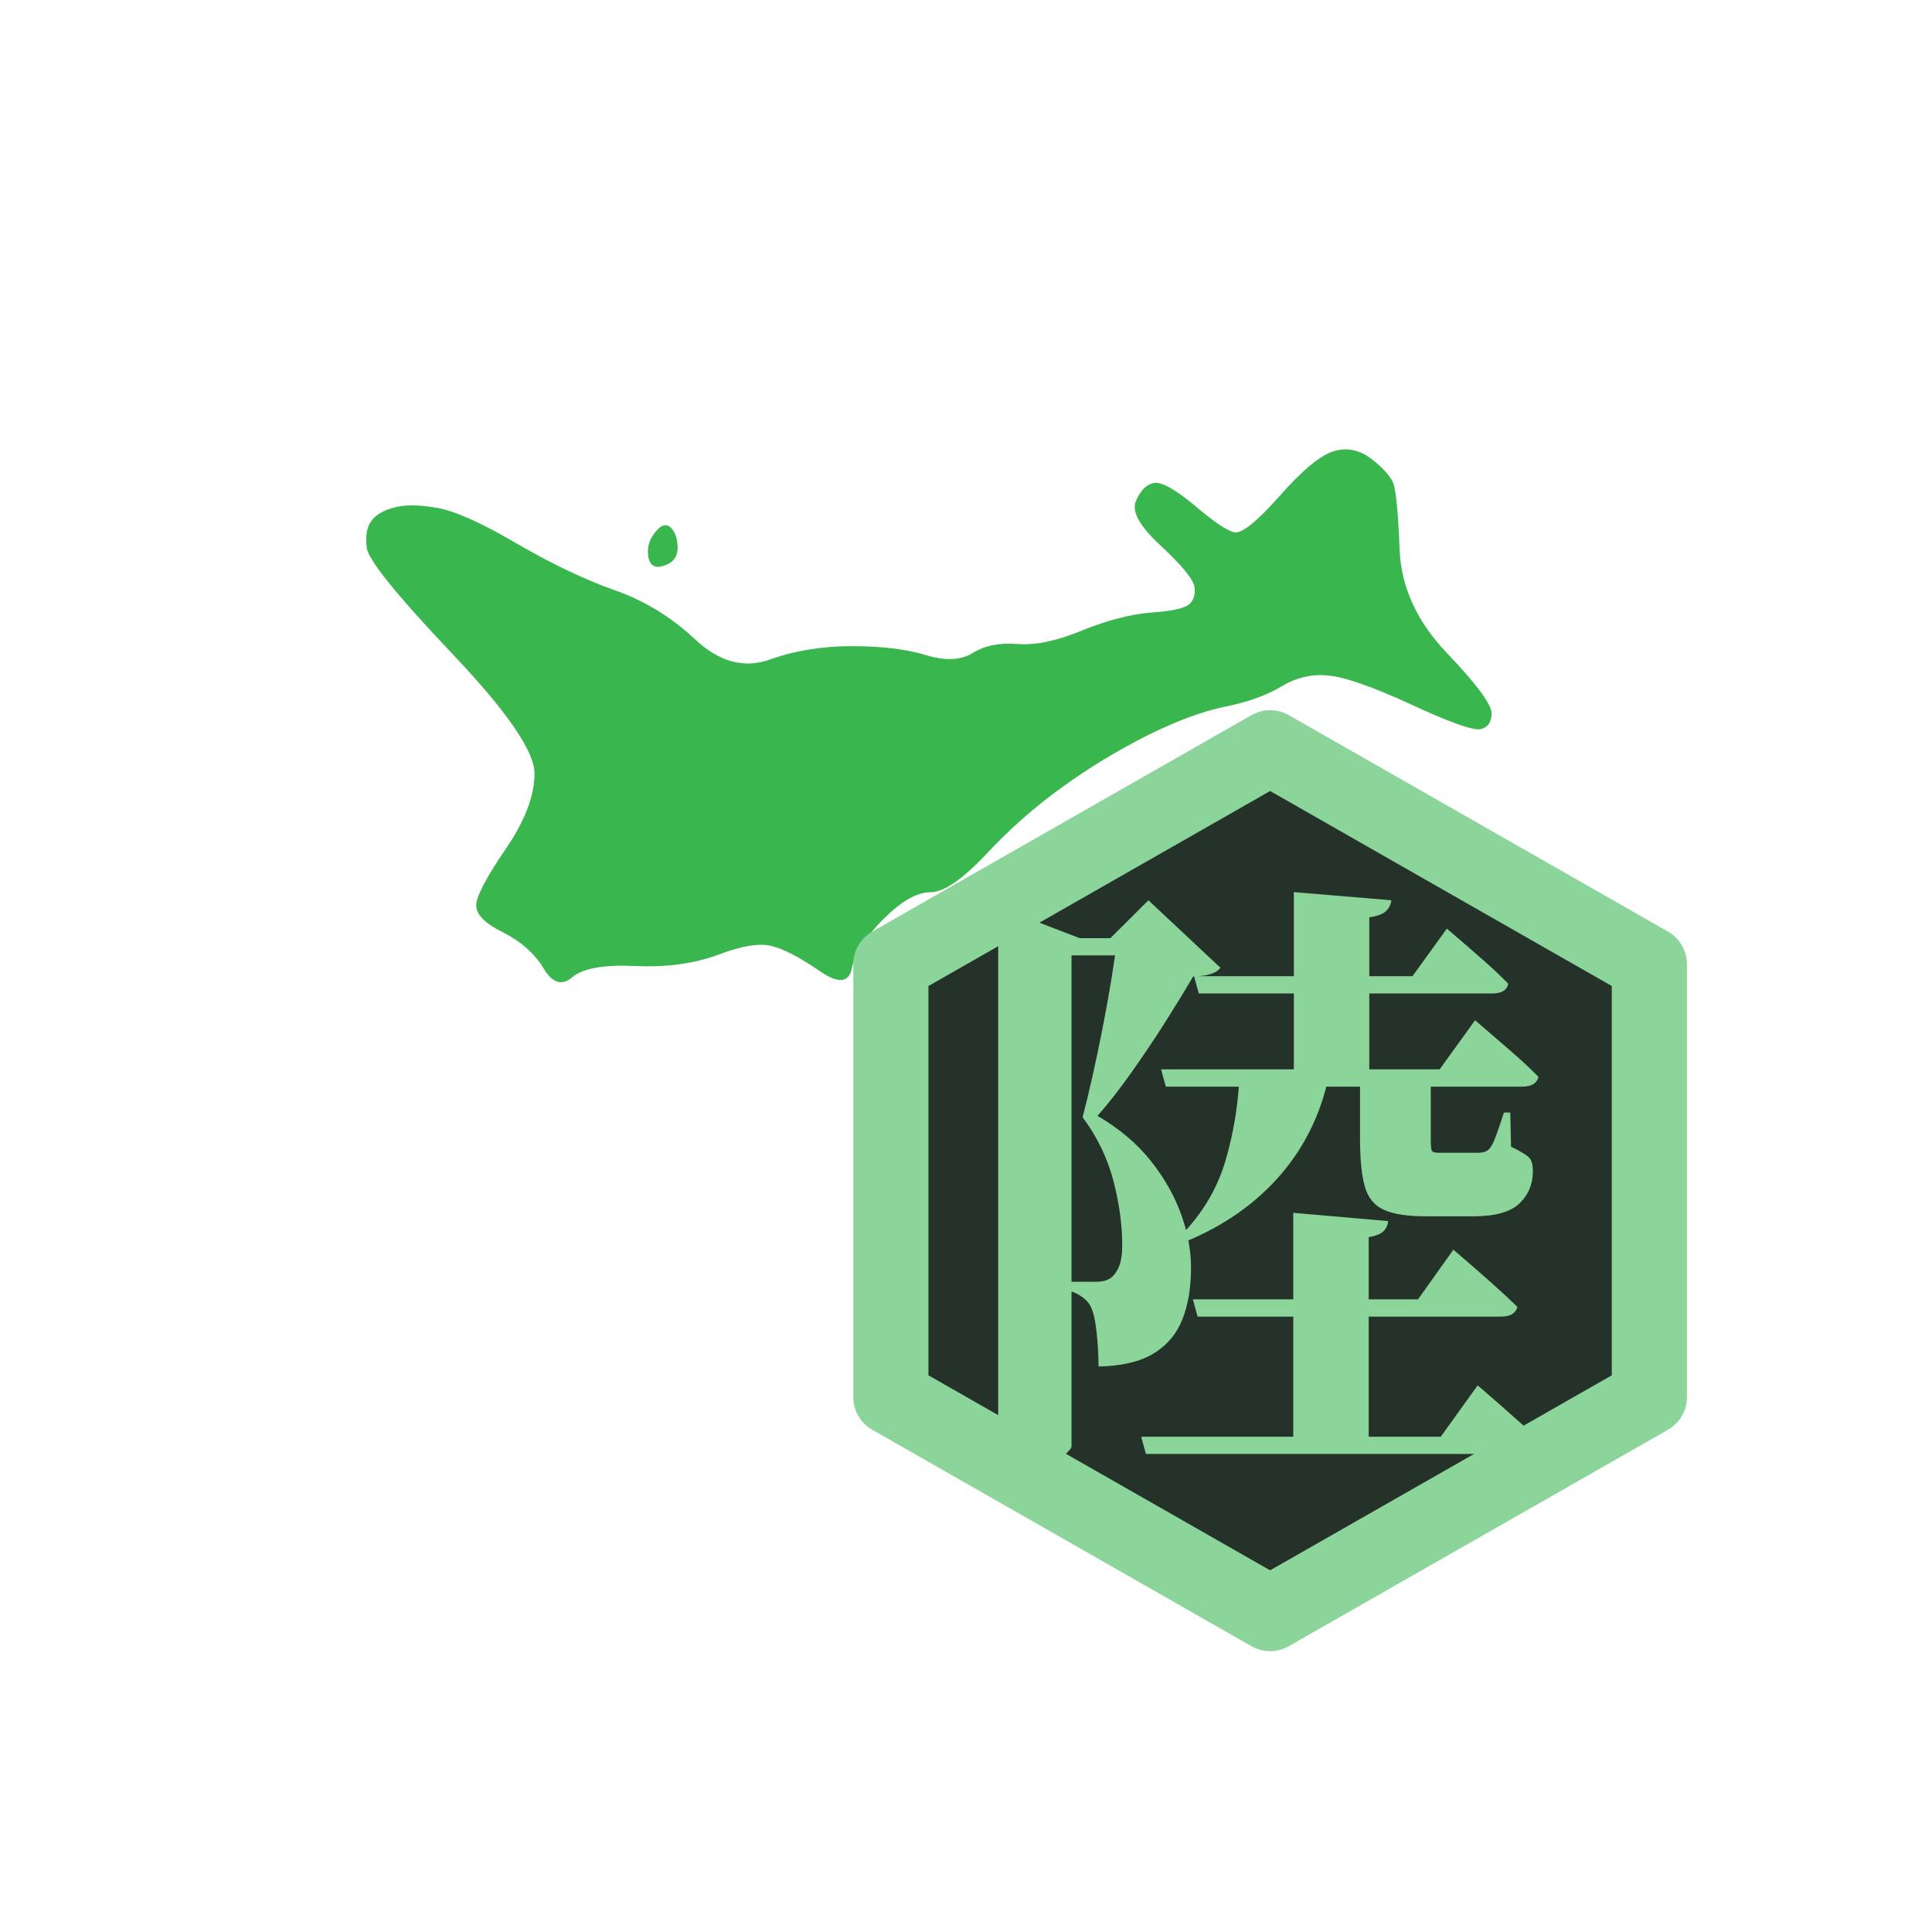
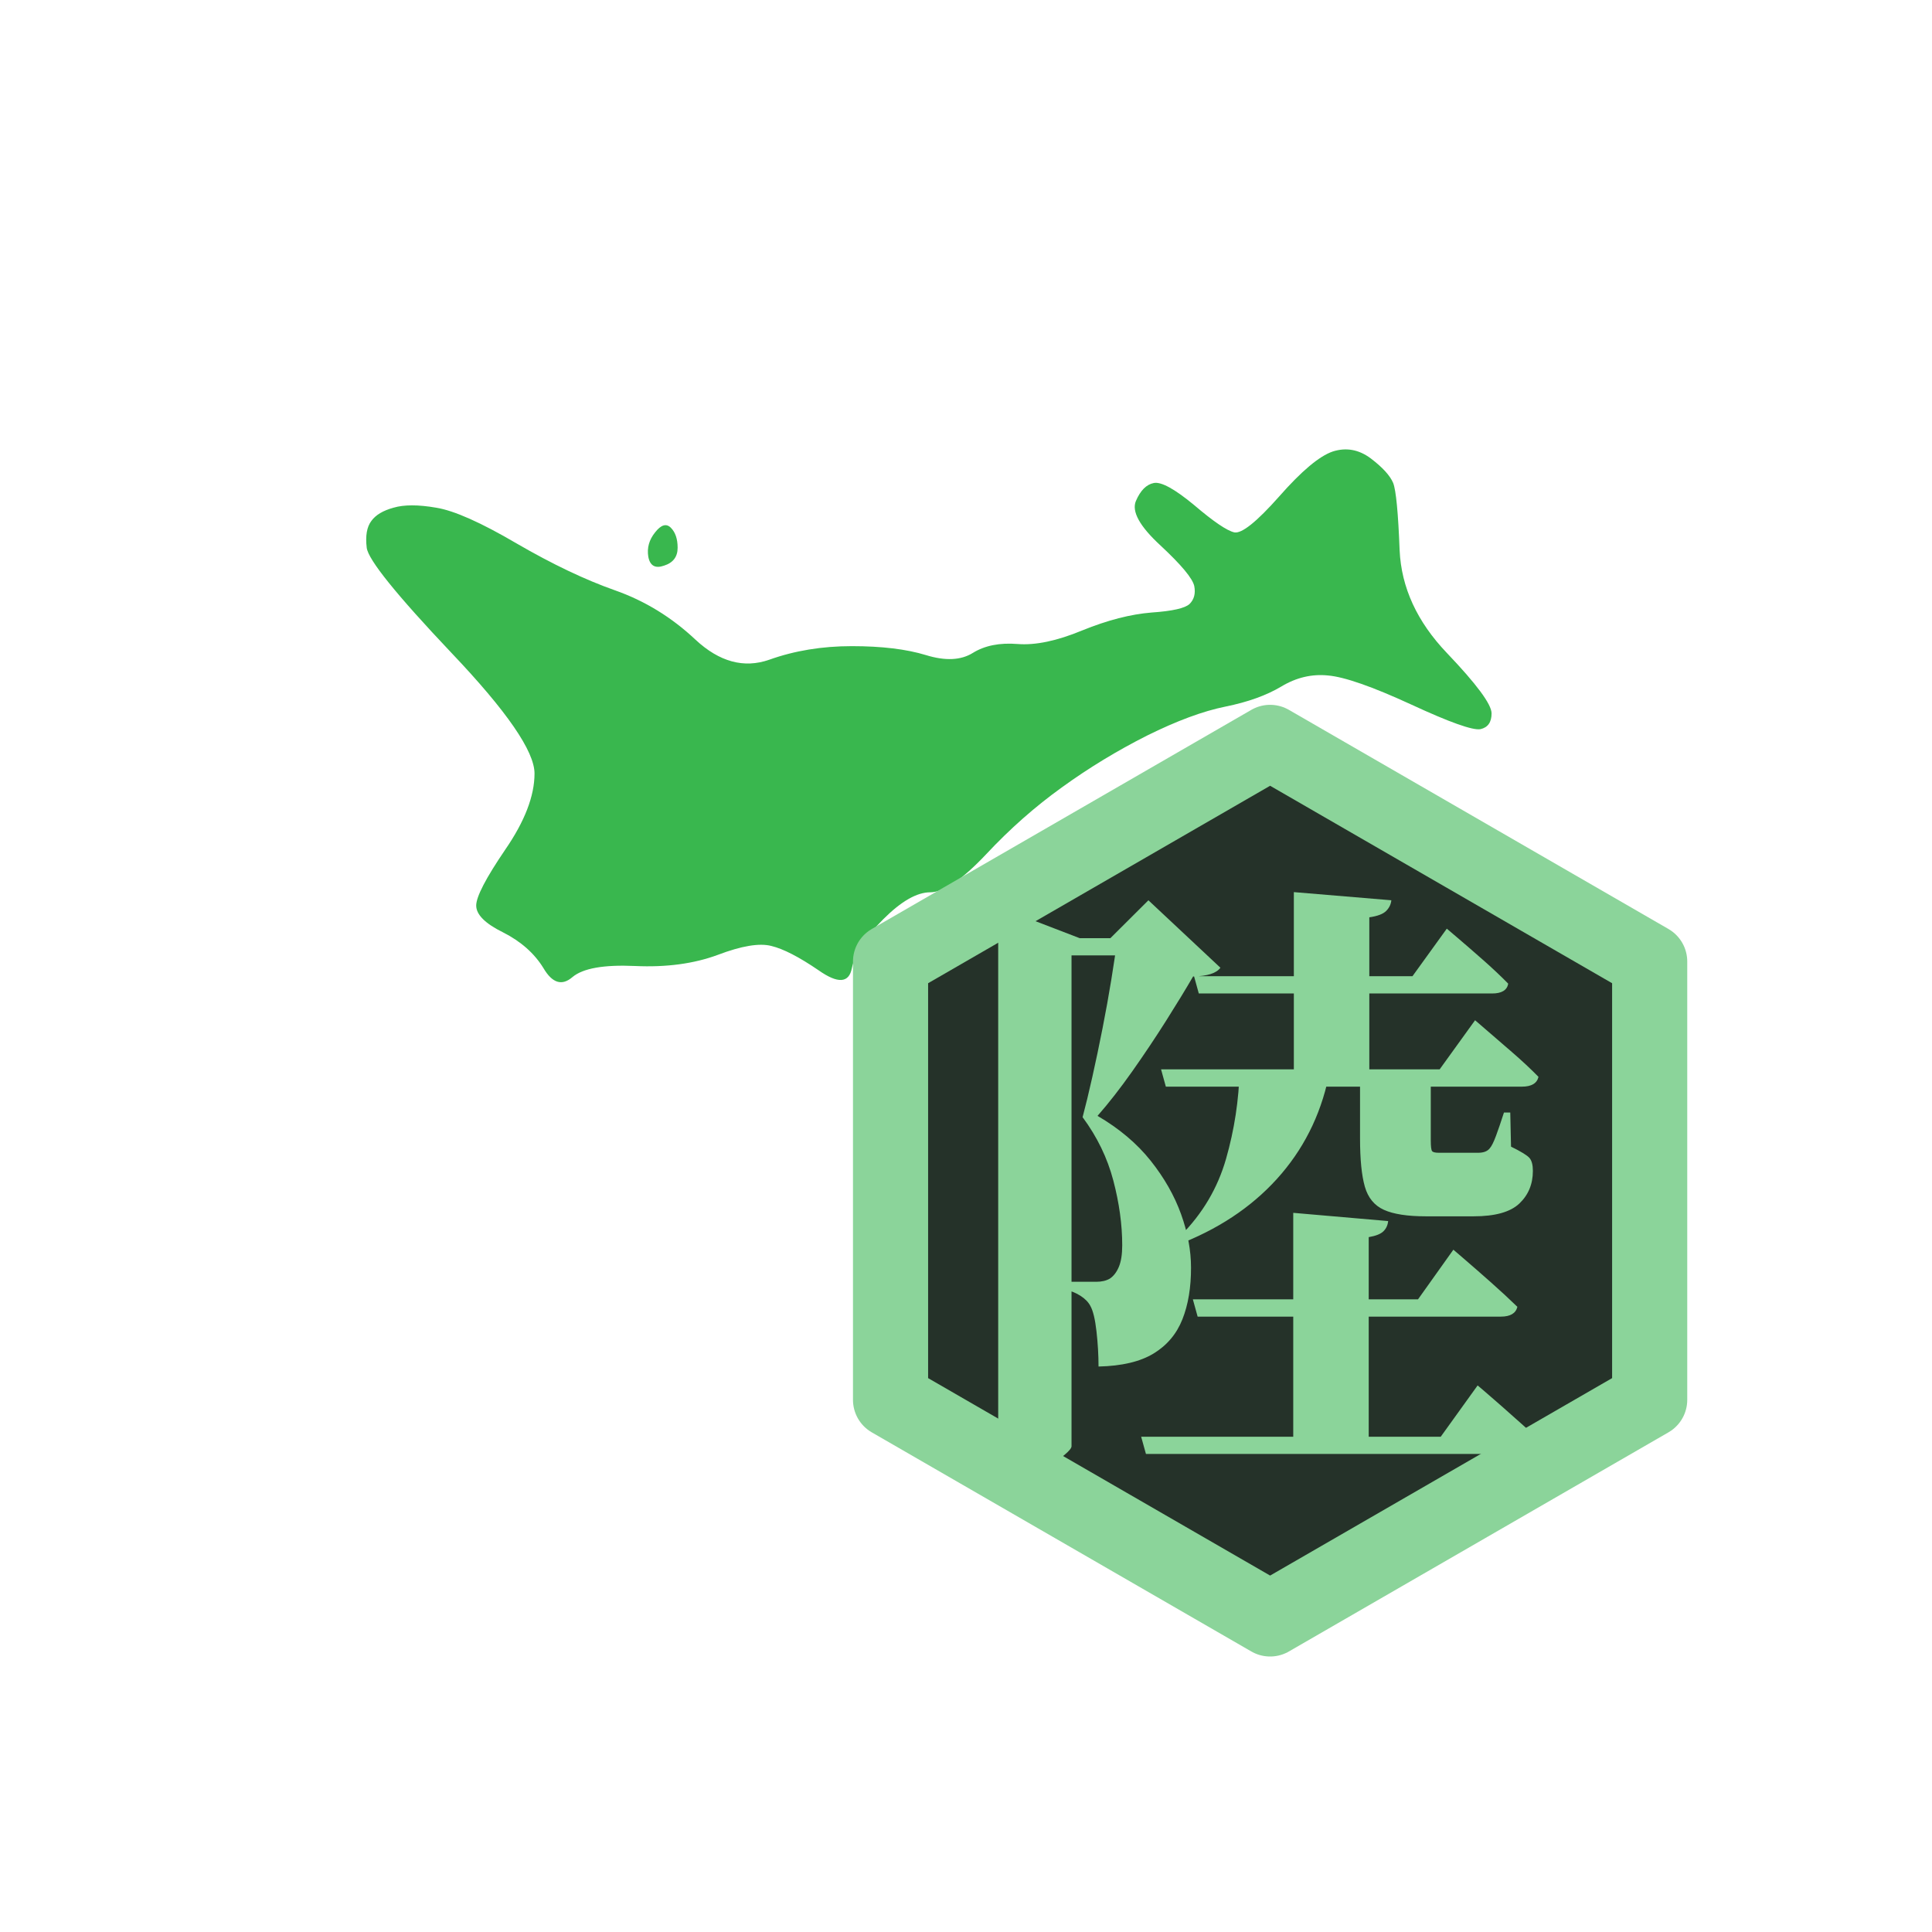
<svg xmlns="http://www.w3.org/2000/svg" viewBox="0 0 54 54">
  <path fill="#39b74e" fill-rule="evenodd" d="M18.75 14.75Q18.56 14.56 18.31 14.88Q18.06 15.19 18.12 15.56Q18.19 15.94 18.56 15.81Q18.94 15.69 18.94 15.31Q18.94 14.94 18.75 14.75ZM41.69 19.94Q41.69 19.56 40.44 18.25Q39.19 16.94 39.12 15.38Q39.06 13.81 38.94 13.50Q38.81 13.19 38.31 12.81Q37.81 12.44 37.25 12.62Q36.69 12.81 35.75 13.88Q34.81 14.94 34.50 14.88Q34.19 14.81 33.38 14.12Q32.56 13.44 32.25 13.50Q31.94 13.56 31.75 14.00Q31.56 14.44 32.44 15.25Q33.31 16.06 33.38 16.38Q33.44 16.69 33.25 16.88Q33.06 17.06 32.19 17.12Q31.31 17.19 30.25 17.62Q29.19 18.06 28.44 18.00Q27.69 17.94 27.19 18.25Q26.69 18.56 25.88 18.31Q25.06 18.06 23.81 18.06Q22.56 18.06 21.50 18.44Q20.44 18.81 19.44 17.88Q18.44 16.94 17.19 16.50Q15.94 16.06 14.44 15.19Q12.94 14.31 12.19 14.19Q11.44 14.06 11.00 14.19Q10.56 14.31 10.38 14.56Q10.19 14.81 10.25 15.31Q10.31 15.81 12.62 18.25Q14.94 20.69 14.94 21.62Q14.94 22.56 14.12 23.75Q13.31 24.94 13.31 25.31Q13.31 25.69 14.06 26.06Q14.81 26.44 15.19 27.06Q15.56 27.69 16.00 27.31Q16.44 26.94 17.75 27.00Q19.06 27.06 20.06 26.69Q21.06 26.31 21.56 26.44Q22.06 26.56 22.88 27.12Q23.69 27.69 23.81 27.06Q23.94 26.44 24.69 25.69Q25.44 24.94 26.00 24.94Q26.56 24.94 27.56 23.88Q28.56 22.81 29.69 22.00Q30.81 21.19 32.06 20.56Q33.31 19.94 34.25 19.75Q35.19 19.56 35.81 19.19Q36.44 18.81 37.12 18.88Q37.81 18.94 39.44 19.69Q41.06 20.44 41.38 20.38Q41.69 20.31 41.69 19.94Z" />
-   <path d="M35.5 20.9L46.1 26.95V39.05L35.5 45.1 24.9 39.05V26.95Z" fill="#253229" stroke="#8bd49a" stroke-width="2.1" stroke-linejoin="round" />
+   <path d="M35.5 20.75L46.109 26.875L46.109 39.125L35.5 45.25L24.891 39.125L24.891 26.875Z" fill="#253229" stroke="#8bd49a" stroke-width="2.1" stroke-linejoin="round" id="aircraft-hexagon" />
  <g fill="#8bd49a" transform="translate(27.9 41.1) scale(0.0167 -0.0171) translate(-70.890 93.165)">
    <path transform="translate(0 0)" d="M398.625 714.755H764.27L821.705 792.435Q821.705 792.435 839.462 777.677Q857.22 762.92 881.707 741.865Q906.195 720.81 924.519 702.485Q921.519 686.485 897.654 686.485H406.625ZM396.68 186.565H773.54L832.705 267.705Q832.705 267.705 851.327 252.082Q869.95 236.46 894.802 214.972Q919.654 193.485 939.845 174.295Q935.845 158.295 912.115 158.295H404.68ZM343.465 562.46H809.725L869.025 642.735Q869.025 642.735 887.148 627.477Q905.27 612.22 930.622 590.8Q955.975 569.38 975.165 550.19Q971.3 534.19 947.435 534.19H351.465ZM565.7 852.165 728.874 838.84Q727.874 828.84 720.172 821.34Q712.469 813.84 692.009 810.975V551.27H565.7ZM310.165 -38.03H811.535L873.295 45.84Q873.295 45.84 884.688 36.38Q896.08 26.92 913.202 12.162Q930.325 -2.595 949.38 -19.217Q968.435 -35.84 983.76 -50.165Q979.76 -66.165 956.165 -66.165H318.165ZM564.7 327.94 723.549 314.481Q722.549 304.481 715.712 297.846Q708.874 291.21 691.009 288.21V-50.03H564.7ZM676.485 560.92H794.874V446.654Q794.874 431.519 797.077 428.817Q799.279 426.115 808.494 426.115H874.19Q887.595 426.115 893.46 433.25Q898.19 438.385 903.987 453.654Q909.785 468.925 917.38 491.925H927.92L929.19 436.115Q954.435 424.06 960.097 417.6Q965.76 411.14 965.76 396.49Q965.76 364.19 943.205 343.215Q920.65 322.24 866.54 322.24H786.87Q740.57 322.24 716.555 332.795Q692.54 343.35 684.513 370.757Q676.485 398.165 676.485 449.519ZM270.485 776.865H258.62L322.3 838.815L442.794 728.565Q432.929 715.105 397.064 714.24Q378.739 683.375 351.982 642.038Q325.224 600.7 295.372 559.363Q265.519 518.025 237.14 486.43Q291.79 455.215 326.007 413.188Q360.224 371.16 376.914 325.875Q393.604 280.59 393.604 238.4Q393.739 189.805 379.212 153.953Q364.684 118.101 331.034 98.046Q297.385 77.991 238.815 76.721Q238.815 104.425 235.382 134.253Q231.95 164.08 225.085 175.865Q220.085 185.19 208.315 192.515Q196.545 199.84 179.815 203.435V215.245Q192.22 215.245 209.962 215.245Q227.705 215.245 235.11 215.245Q248.515 215.245 257.65 220.38Q267.19 226.515 272.825 239.622Q278.46 252.73 278.46 274.945Q278.46 325.35 263.582 380.715Q248.705 436.08 212.14 484.295Q219.68 511.89 228.422 549.985Q237.165 588.08 245.475 629.31Q253.785 670.54 260.23 709.27Q266.675 748 270.485 776.865ZM70.89 776.865V828.085L207.334 776.865H193.604V-53.54Q193.604 -58.135 181.684 -67.825Q169.764 -77.515 147.492 -85.34Q125.22 -93.165 93.46 -93.165H70.89ZM127.625 776.865H331.975V748.73H127.625ZM474.995 562.46H626.334Q608.144 464.38 545.169 392.04Q482.195 319.7 381.465 279.645L376.195 290.59Q431.19 344.565 452.188 416.067Q473.185 487.57 474.995 562.46Z" />
  </g>
</svg>
